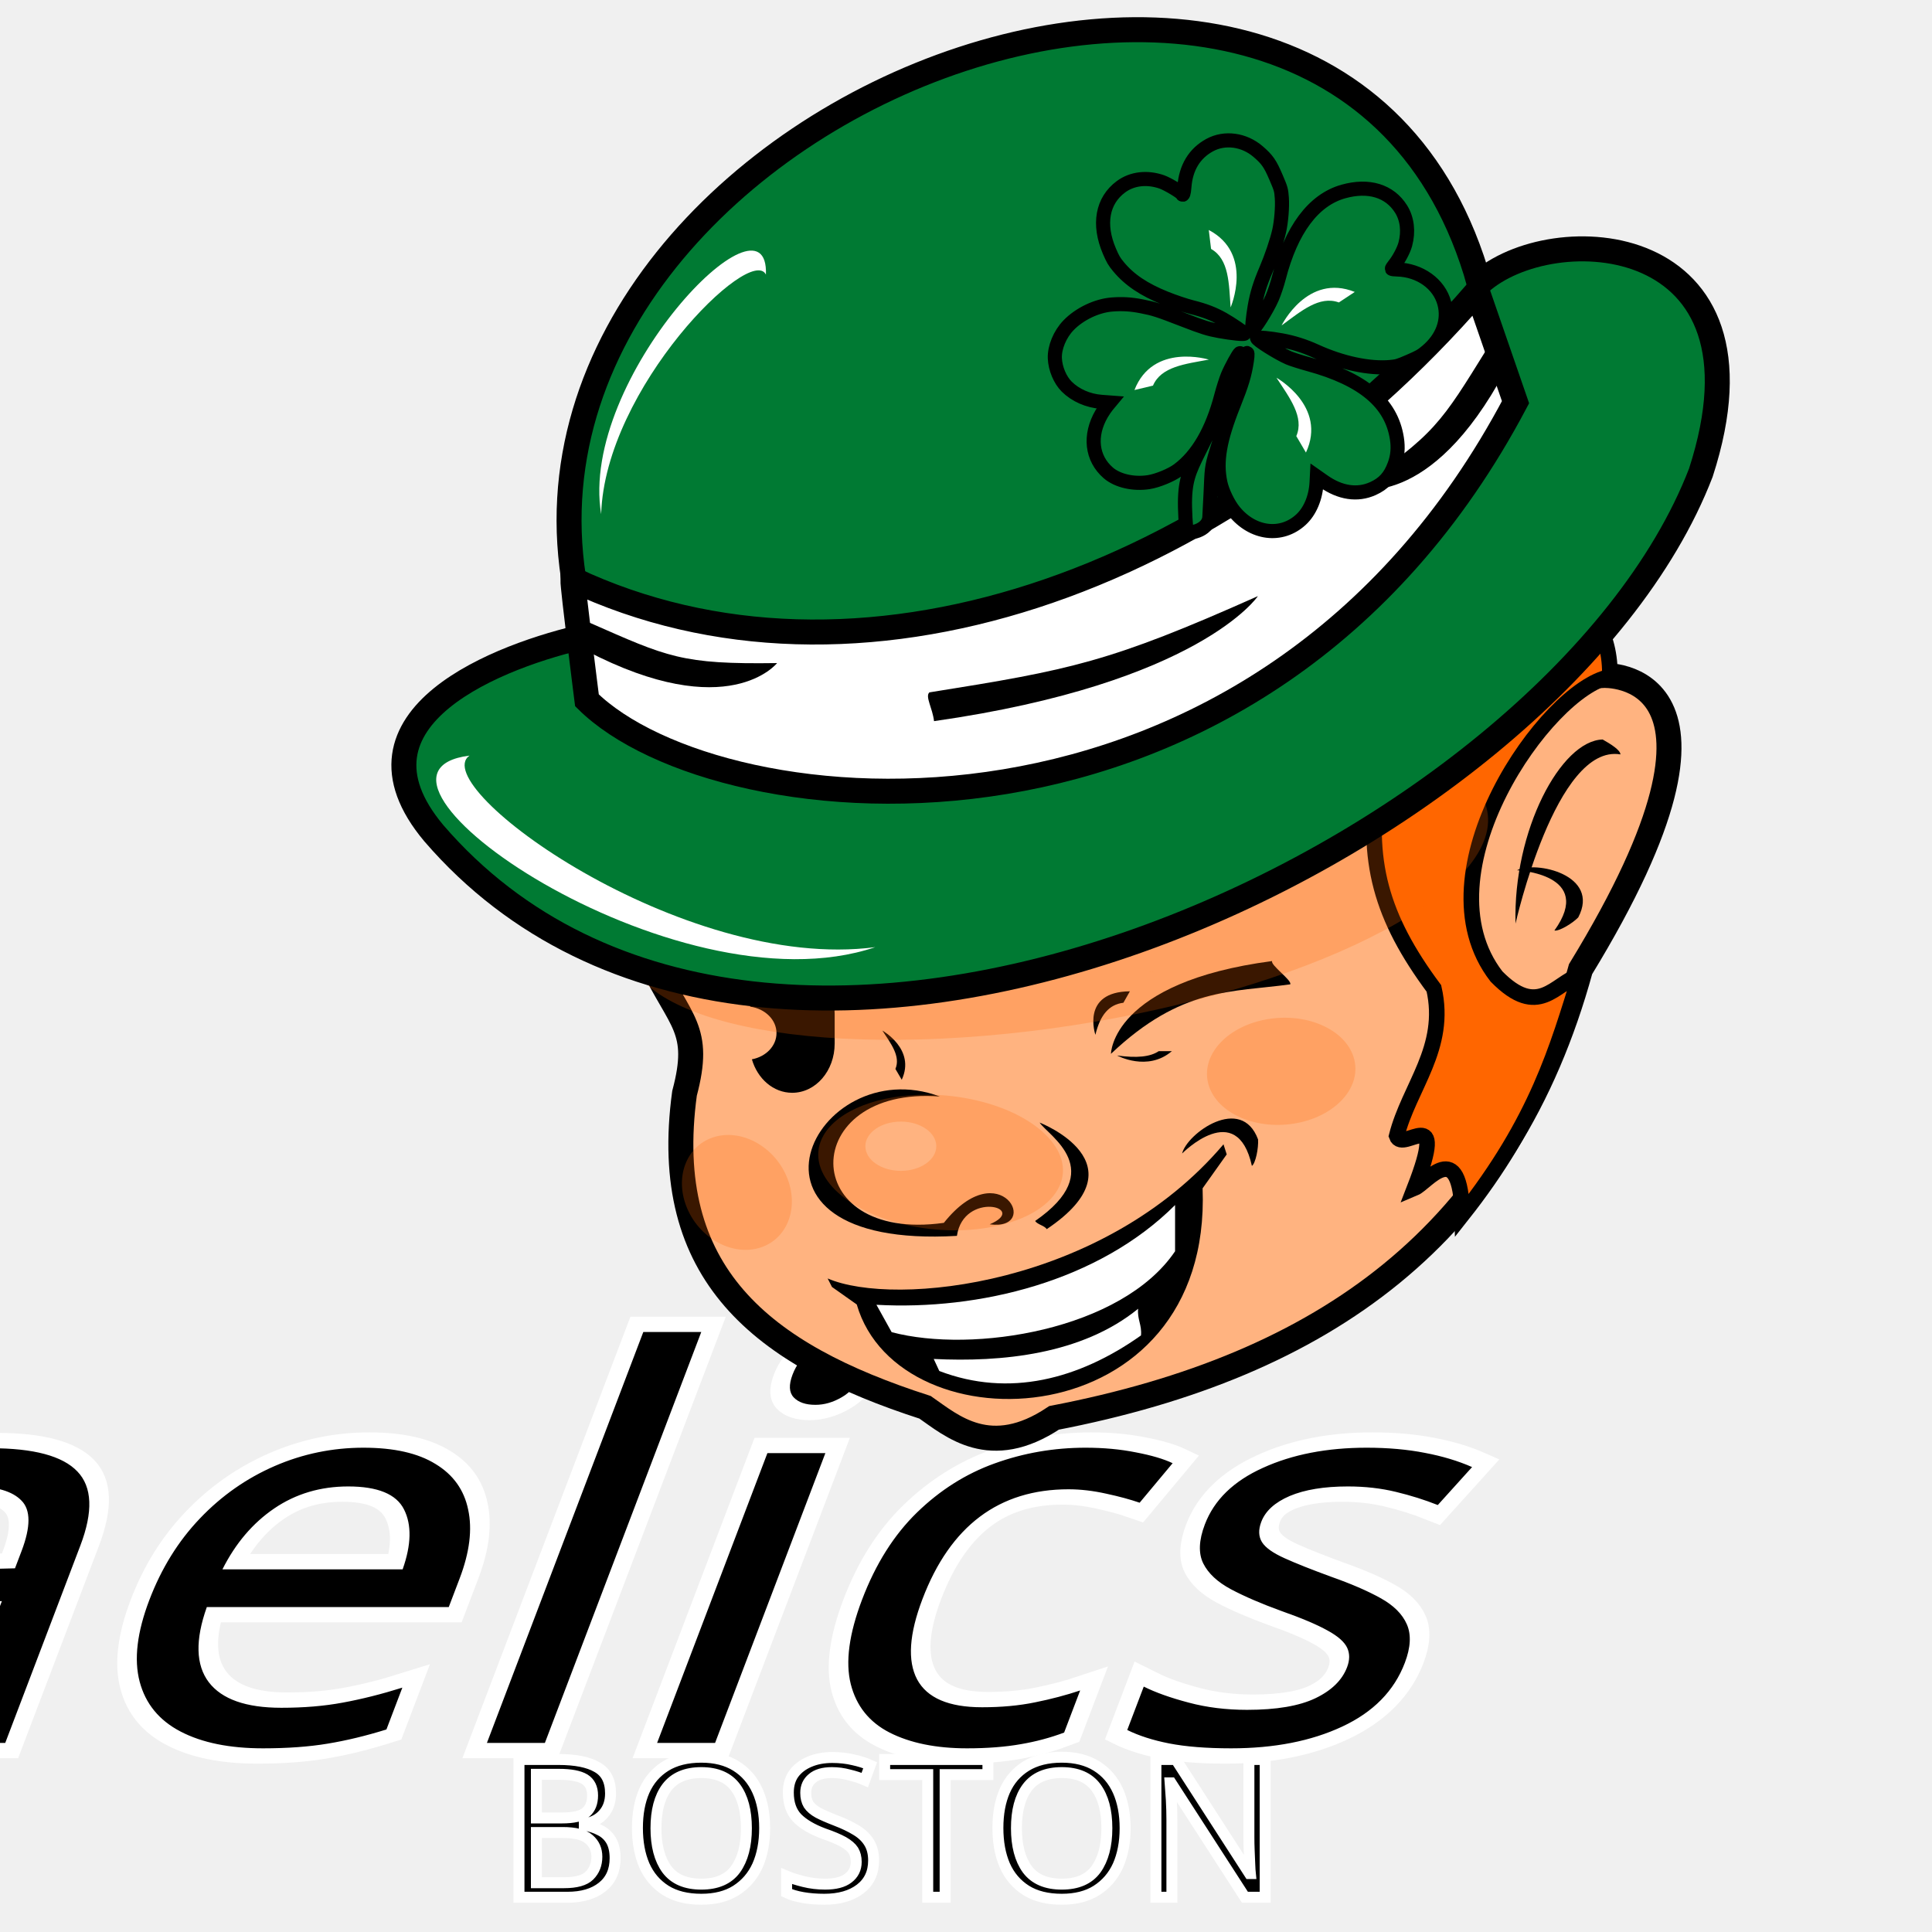
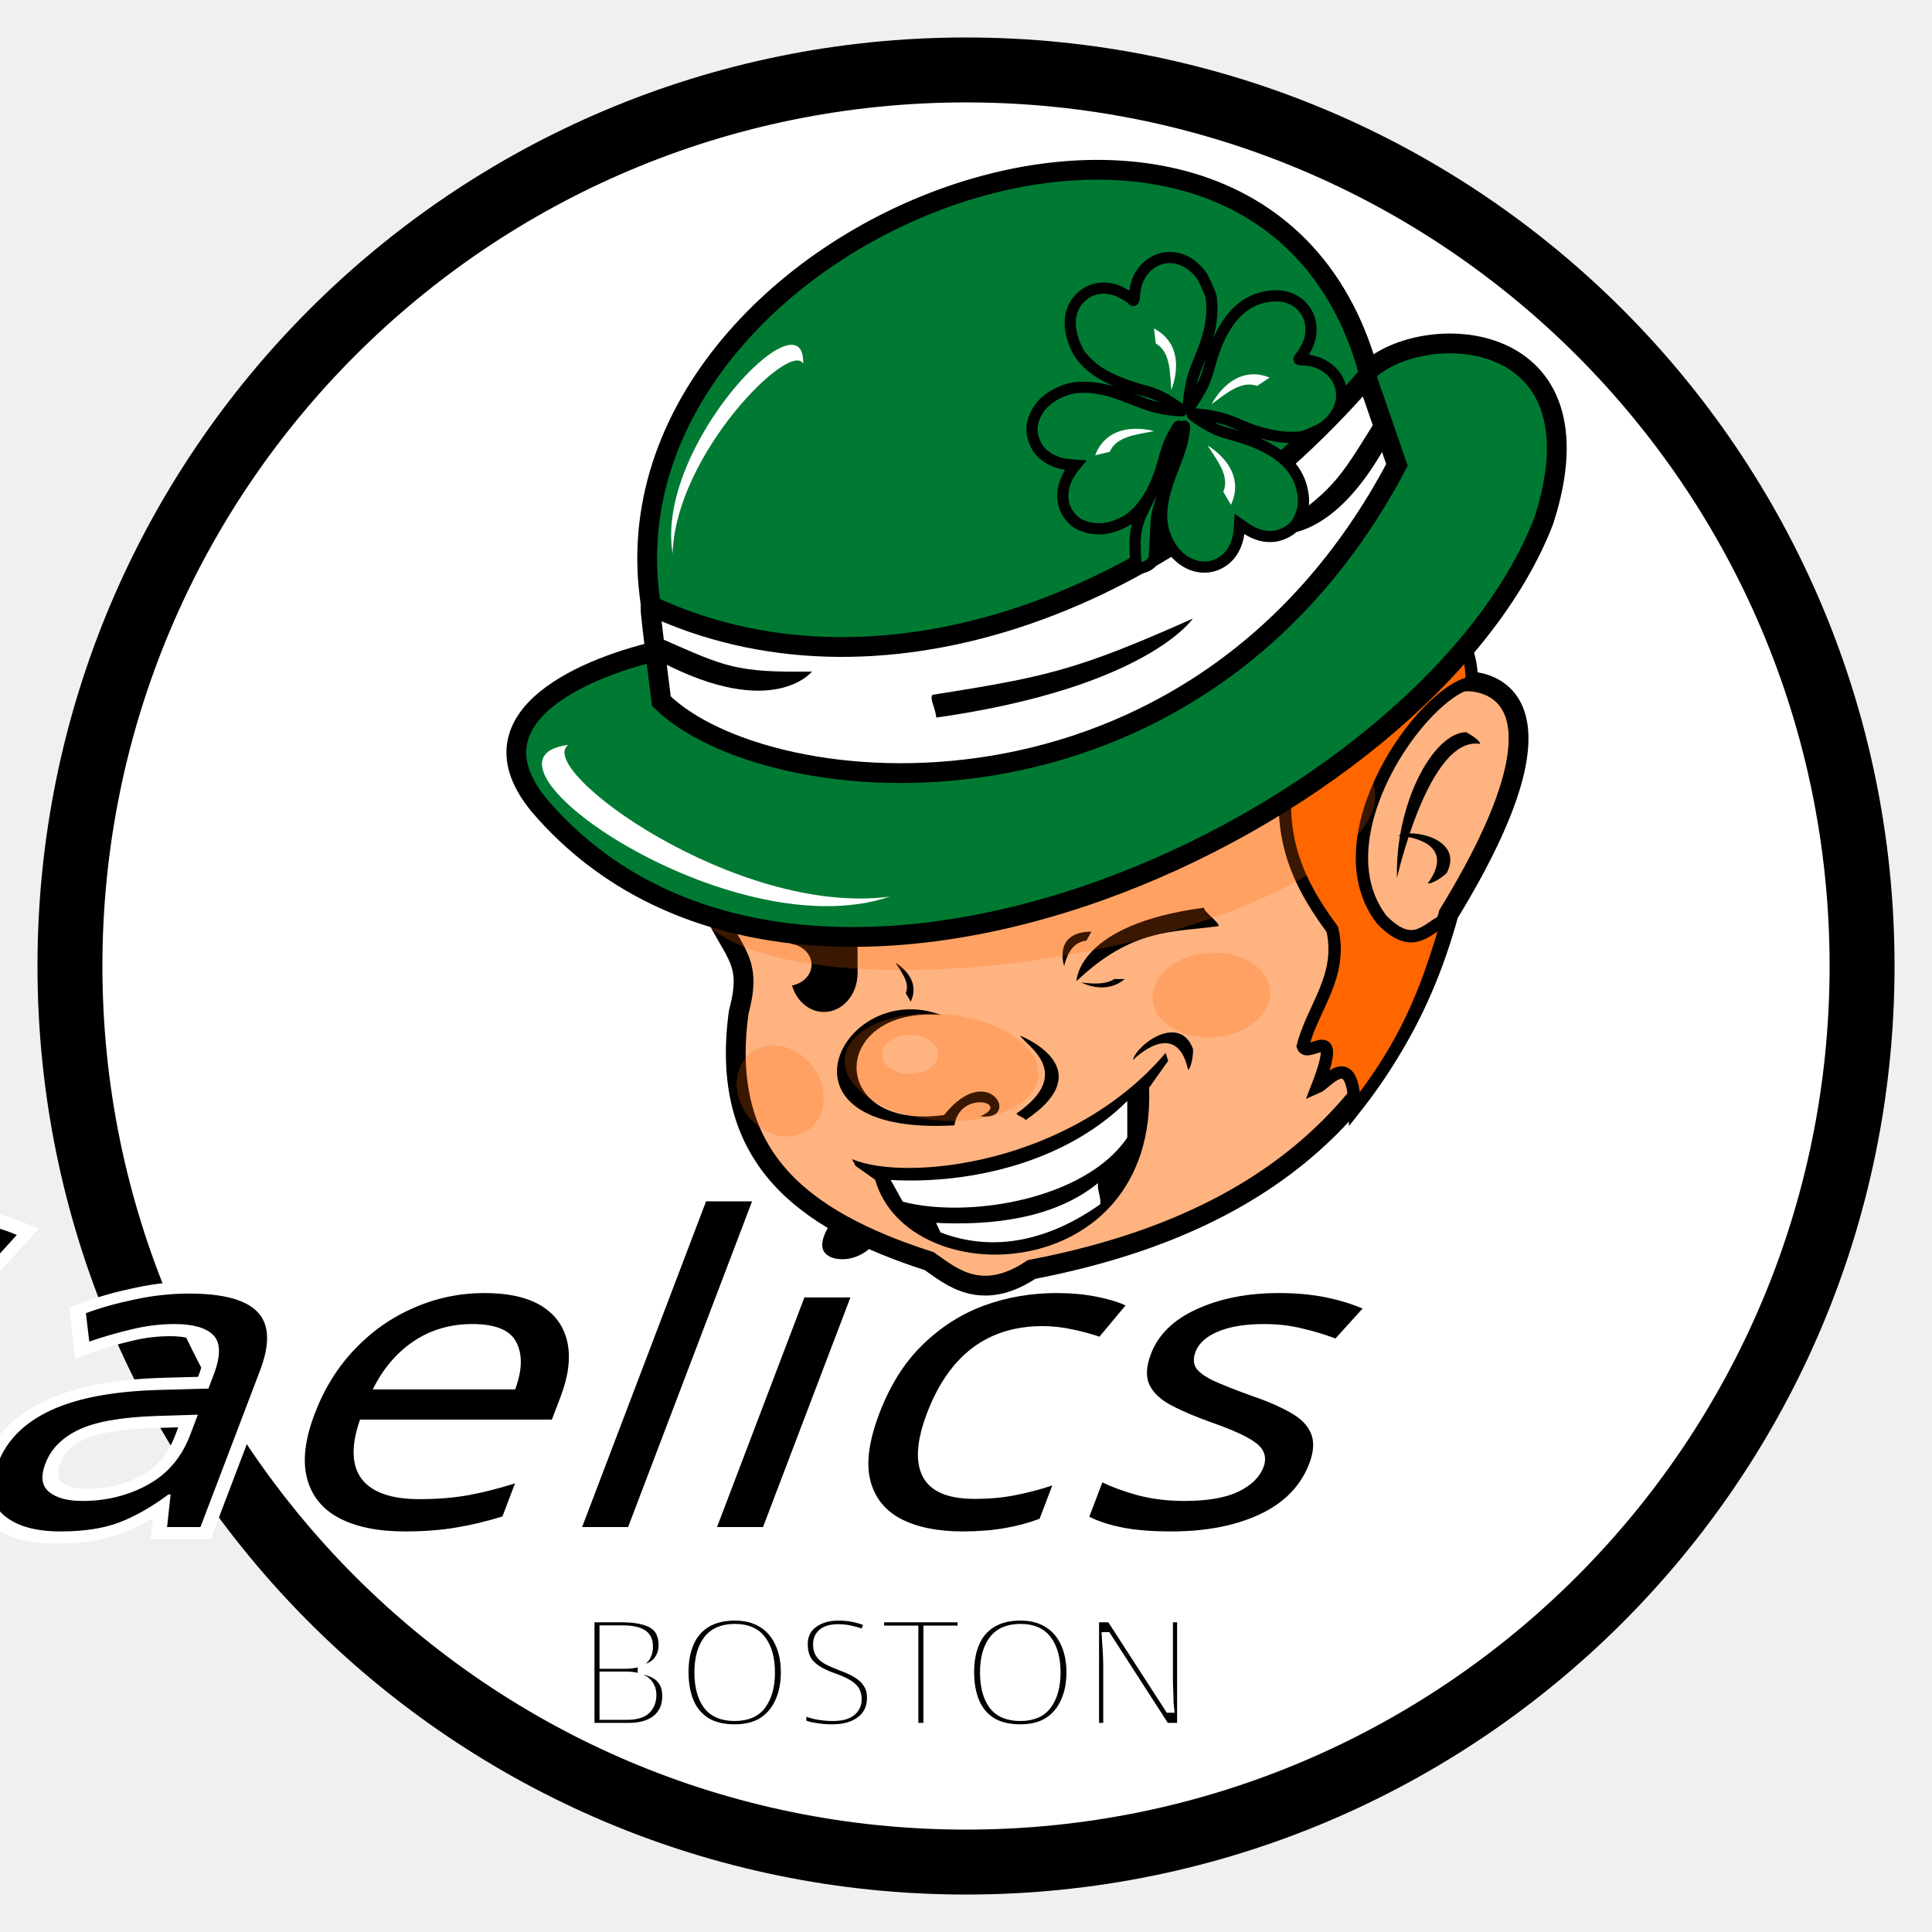
<svg xmlns="http://www.w3.org/2000/svg" width="105.833mm" height="105.833mm" viewBox="0 0 105.833 105.833" version="1.1" id="svg1" xml:space="preserve">
  <defs id="defs1" />
  <g id="layer2">
-     <g id="g28">
-       <text xml:space="preserve" style="font-size:32.724px;line-height:1;font-family:Sport;-inkscape-font-specification:Sport;text-align:center;letter-spacing:0px;writing-mode:lr-tb;direction:ltr;text-anchor:middle;fill:#000000;fill-opacity:1;stroke:#ffffff;stroke-width:1.855;stroke-dasharray:none;stroke-opacity:1" x="77.864" y="105.446" id="text27" transform="matrix(1.104435,0,-0.3445918,0.9054399,0,0)">
-         <tspan id="tspan27" style="font-style:normal;font-variant:normal;font-weight:normal;font-stretch:normal;font-family:'The Augusta';-inkscape-font-specification:'The Augusta';fill:#000000;stroke:#ffffff;stroke-width:1.855" x="77.864" y="105.446">Gaelics</tspan>
+     <g id="g1" transform="translate(-116.2741,-12.41205)">
+       <circle style="fill:#000000;stroke-width:3.843" id="path1" cx="169.191" cy="65.329" r="50.864" />
+       <circle style="fill:#ffffff;stroke-width:3.574" id="path1-5" cx="169.191" cy="65.329" r="47.307" />
+       <text xml:space="preserve" style="font-size:25.924px;line-height:1;font-family:Sport;-inkscape-font-specification:Sport;text-align:center;letter-spacing:0px;writing-mode:lr-tb;direction:ltr;text-anchor:middle;fill:#000000;fill-opacity:1;stroke:#ffffff;stroke-width:1.47;stroke-dasharray:none;stroke-opacity:1" x="183.742" y="106.094" id="text27" transform="matrix(1.104435,0,-0.3445918,0.9054399,0,0)">
+         <tspan id="tspan27" style="font-style:normal;font-variant:normal;font-weight:normal;font-stretch:normal;font-family:'The Augusta';-inkscape-font-specification:'The Augusta';fill:#000000;stroke:#ffffff;stroke-width:1.47" x="183.742" y="106.094">Gaelics</tspan>
      </text>
-       <text xml:space="preserve" style="font-size:32.724px;line-height:1;font-family:Sport;-inkscape-font-specification:Sport;text-align:center;letter-spacing:0px;writing-mode:lr-tb;direction:ltr;text-anchor:middle;fill:#000000;fill-opacity:1;stroke:none;stroke-width:1.855;stroke-dasharray:none;stroke-opacity:1" x="77.864" y="105.446" id="text27-6" transform="matrix(1.104435,0,-0.3445918,0.9054399,0,0)">
-         <tspan id="tspan27-3" style="font-style:normal;font-variant:normal;font-weight:normal;font-stretch:normal;font-family:'The Augusta';-inkscape-font-specification:'The Augusta';fill:#000000;stroke:none;stroke-width:1.855" x="77.864" y="105.446">Gaelics</tspan>
+       <text xml:space="preserve" style="font-size:25.924px;line-height:1;font-family:Sport;-inkscape-font-specification:Sport;text-align:center;letter-spacing:0px;writing-mode:lr-tb;direction:ltr;text-anchor:middle;fill:#000000;fill-opacity:1;stroke:none;stroke-width:1.47;stroke-dasharray:none;stroke-opacity:1" x="183.742" y="106.094" id="text27-6" transform="matrix(1.104435,0,-0.3445918,0.9054399,0,0)">
+         <tspan id="tspan27-3" style="font-style:normal;font-variant:normal;font-weight:normal;font-stretch:normal;font-family:'The Augusta';-inkscape-font-specification:'The Augusta';fill:#000000;stroke:none;stroke-width:1.47" x="183.742" y="106.094">Gaelics</tspan>
      </text>
-       <text xml:space="preserve" style="font-style:normal;font-variant:normal;font-weight:normal;font-stretch:normal;font-size:10.583px;line-height:1;font-family:'The Augusta';-inkscape-font-specification:'The Augusta';text-align:center;letter-spacing:0px;writing-mode:lr-tb;direction:ltr;text-anchor:middle;fill:#000000;fill-opacity:1;stroke:#ffffff;stroke-width:0.6;stroke-dasharray:none;stroke-opacity:1" x="58.499" y="103.931" id="text28">
-         <tspan id="tspan28" style="font-style:normal;font-variant:normal;font-weight:normal;font-stretch:normal;font-family:'Ranked Sports';-inkscape-font-specification:'Ranked Sports';stroke:#ffffff;stroke-width:0.6" x="58.499" y="103.931">BOSTON</tspan>
+       <text xml:space="preserve" style="font-style:normal;font-variant:normal;font-weight:normal;font-stretch:normal;font-size:8.384px;line-height:1;font-family:'The Augusta';-inkscape-font-specification:'The Augusta';text-align:center;letter-spacing:0px;writing-mode:lr-tb;direction:ltr;text-anchor:middle;fill:#000000;fill-opacity:1;stroke:#ffffff;stroke-width:0.475;stroke-dasharray:none;stroke-opacity:1" x="172.426" y="107.029" id="text28">
+         <tspan id="tspan28" style="font-style:normal;font-variant:normal;font-weight:normal;font-stretch:normal;font-family:'Ranked Sports';-inkscape-font-specification:'Ranked Sports';stroke:#ffffff;stroke-width:0.475" x="172.426" y="107.029">BOSTON</tspan>
      </text>
-       <g id="g27" transform="matrix(1.287781,0,0,1.287781,-11.76178,-35.67464)">
-         <path style="opacity:1;fill:#ffb380;stroke:#000000;stroke-width:1.063;stroke-dasharray:none" d="m 36.84,68.642 c 1.228,2.561 2.146,2.812 1.411,5.569 -1.047,7.683 3.281,11.114 10.234,13.355 1.131,0.783 2.77,2.264 5.487,0.448 11.523,-2.22 19.305,-7.8 22.395,-19.087 7.862,-12.864 0.957,-12.493 0.957,-12.493 l -1.181,-3.244 z" id="path3" />
-         <path style="opacity:1;fill:#ff6600;stroke:#000000;stroke-width:0.663;stroke-dasharray:none" d="m 77.039,54.149 c 0.38,0.592 0.602,1.437 0.571,2.346 -2.661,0.495 -8.225,8.349 -4.819,12.745 1.786,1.818 2.462,0.306 3.551,-0.063 -0.972,3.117 -1.818,6.172 -5.009,10.208 -0.074,-3.413 -1.522,-1.353 -2.029,-1.141 1.458,-3.752 -0.507,-1.479 -0.761,-2.219 0.528,-2.092 2.166,-3.741 1.585,-6.277 -2.247,-3.02 -2.936,-5.461 -2.346,-9.004 z" id="path4" />
-         <path id="rect5" style="opacity:1;fill:#000000;fill-rule:evenodd;stroke-width:0.246" d="m 42.831,68.733 c -0.912,0 -1.663,0.775 -1.789,1.79 a 1.332,1.141 0 0 1 1.122,1.127 1.332,1.141 0 0 1 -1.047,1.113 c 0.24,0.829 0.915,1.424 1.714,1.424 1.001,0 1.807,-0.933 1.807,-2.092 v -1.268 c 0,-1.159 -0.805,-2.092 -1.807,-2.092 z" />
-         <path style="opacity:1;fill:#ff6600;stroke:none;stroke-width:4.463" id="path5" d="m 57.971,64.537 c -0.499,0.47 -1.035,0.899 -1.542,1.361 -0.251,0.233 -0.468,0.498 -0.645,0.791 -0.089,0.148 -0.144,0.249 -0.184,0.415 -0.014,0.059 -0.016,0.12 -0.025,0.18 0.024,0.405 0.301,0.69 0.593,0.941 0.352,0.287 0.78,0.45 1.201,0.608 0.285,0.097 0.576,0.176 0.872,0.235 0,0 -7.94e-4,-5.29e-4 -7.94e-4,-5.29e-4 v 0 c -0.296,-0.059 -0.587,-0.137 -0.872,-0.235 -0.42,-0.157 -0.848,-0.321 -1.2,-0.607 -0.292,-0.25 -0.569,-0.535 -0.593,-0.94 0.008,-0.06 0.011,-0.121 0.025,-0.18 0.04,-0.166 0.095,-0.267 0.184,-0.415 0.177,-0.293 0.394,-0.558 0.645,-0.791 0.507,-0.462 1.042,-0.891 1.542,-1.361 z" />
-         <path style="opacity:1;fill:#000000;stroke:none;stroke-width:3.963;stroke-dasharray:none" d="m 46.667,71.539 c 0.367,0.561 0.783,1.099 0.555,1.633 0.09,0.153 0.18,0.306 0.269,0.46 0.602,-1.295 -0.824,-2.092 -0.824,-2.092 z" id="path18" />
-         <path style="opacity:1;fill:#000000;stroke:none;stroke-width:4.159;stroke-dasharray:none" d="m 55.729,71.72 c 0.205,-0.853 0.587,-1.29 1.191,-1.363 0.092,-0.162 0.184,-0.325 0.276,-0.487 -2.096,0.02 -1.467,1.85 -1.467,1.85 z" id="path18-3" />
-         <path style="opacity:1;fill:#000000;stroke:none;stroke-width:4.159;stroke-dasharray:none" d="m 59.417,76.771 c 0.205,-0.853 2.515,-2.523 3.231,-0.601 0.025,0.376 -0.107,1.021 -0.262,1.127 -0.639,-2.894 -2.969,-0.527 -2.969,-0.527 z" id="path18-3-23" />
-         <path style="opacity:1;fill:#000000;stroke:none;stroke-width:4.159;stroke-dasharray:none" d="m 73.665,64.721 c 0.772,-0.416 3.557,0.19 2.603,2.006 -0.263,0.269 -0.832,0.601 -1.014,0.557 1.73,-2.407 -1.589,-2.563 -1.589,-2.563 z" id="path18-3-23-2" />
-         <path style="opacity:1;fill:#000000;stroke:none;stroke-width:4.159;stroke-dasharray:none" d="m 73.6,66.99 c -0.109,-3.956 1.93,-7.789 3.707,-7.831 0.328,0.185 0.751,0.446 0.756,0.634 -2.75,-0.465 -4.463,7.197 -4.463,7.197 z" id="path18-3-23-2-7" />
-         <path style="opacity:1;fill:#000000;stroke:none;stroke-width:2.908;stroke-dasharray:none" d="m 56.651,72.601 c 0.845,0.116 1.412,0.057 1.771,-0.184 0.187,-6.36e-4 0.373,-0.001 0.56,-0.002 -1.038,0.89 -2.33,0.186 -2.33,0.186 z" id="path18-3-7" />
-         <path style="opacity:1;fill:#000000;stroke:none;stroke-width:4.159;stroke-dasharray:none" d="m 56.391,72.529 c 3.01,-2.851 5.143,-2.61 7.625,-2.955 0.092,-0.162 -0.86,-0.828 -0.768,-0.991 -6.84,0.9 -6.857,3.945 -6.857,3.945 z" id="path18-3-2" />
-         <path style="opacity:1;fill:#000000;stroke:none;stroke-width:3.963;stroke-dasharray:none" d="m 53.357,75.454 c 0.367,0.561 2.939,2.018 -0.19,4.185 0.09,0.153 0.402,0.196 0.491,0.349 4.169,-2.8 -0.301,-4.534 -0.301,-4.534 z" id="path18-2" />
-         <path style="opacity:1;fill:#000000;stroke:none;stroke-width:3.963;stroke-dasharray:none" d="m 49.109,74.344 c -5.332,-1.988 -9.593,6.528 0.729,5.929 0.282,-1.924 3.084,-1.208 1.395,-0.491 2.227,0.297 0.449,-3.076 -1.95,-0.063 -6.283,0.881 -6.195,-5.836 -0.174,-5.374 z" id="path19" />
-         <path style="opacity:1;fill:#000000;stroke:none;stroke-width:3.963;stroke-dasharray:none" d="m 44.34,82.085 c 2.853,1.232 11.74,0.312 16.838,-5.706 l 0.137,0.428 -1.026,1.443 c 0.408,10.655 -12.917,11.153 -14.711,4.942 l -1.055,-0.746 z" id="path20" />
-         <path style="opacity:1;fill:#ffffff;stroke:none;stroke-width:3.963;stroke-dasharray:none" d="m 46.415,83.205 0.647,1.164 c 3.454,0.917 9.787,-0.086 12.056,-3.441 v -1.966 c -3.251,3.251 -8.339,4.485 -12.703,4.243 z" id="path21" />
-         <path style="opacity:1;fill:#ffffff;stroke:none;stroke-width:2.663;stroke-dasharray:none" d="m 48.852,85.509 0.237,0.512 c 2.966,1.135 5.936,0.357 8.579,-1.512 0.045,-0.438 -0.166,-0.696 -0.121,-1.135 -2.395,1.952 -5.825,2.277 -8.694,2.135 z" id="path21-2" />
-         <ellipse style="opacity:0.228;fill:#ff6600;fill-opacity:1;stroke:none;stroke-width:2;stroke-dasharray:none;stroke-opacity:1" id="path26-1-0-2" cx="96.829" cy="83.28" rx="17.955" ry="7.728" transform="matrix(0.9978021,-0.0662648,-0.5106972,0.8597606,0,0)" />
-         <path style="opacity:1;fill:#007a33;fill-opacity:1;stroke:#000000;stroke-width:1.063;stroke-dasharray:none" d="M 27.589,63.147 C 41.784,79.626 75.256,63.975 81.483,47.81 84.853,37.414 75.114,36.957 72.058,39.756 65.819,17.401 27.5,33.432 34.101,54.75 30.453,55.555 23.432,58.199 27.589,63.147 Z" id="path22" />
-         <path style="opacity:1;fill:#ffffff;fill-opacity:1;stroke:#000000;stroke-width:1.063;stroke-dasharray:none" d="m 33.501,52.351 c 0,0.428 0.6,5.141 0.6,5.141 5.626,5.569 28.635,7.885 39.499,-12.681 L 71.972,40.099 C 61.049,52.695 45.421,57.964 33.501,52.351 Z" id="path23" />
-         <path style="fill:#000000;stroke:none;stroke-width:4.159;stroke-dasharray:none" d="m 42.187,55.908 c -4.069,0.059 -4.643,-0.252 -7.993,-1.726 -0.166,0.085 -0.371,1.955 -0.118,1.202 6.044,3.151 8.111,0.525 8.111,0.525 z" id="path18-3-2-7" />
-         <path style="fill:#ffffff;stroke:none;stroke-width:7.942;stroke-dasharray:none" d="m 46.365,67.992 c -8.224,1.08 -19.106,-6.839 -17.261,-8.148 -6.044,0.759 8.703,11.041 17.261,8.148 z" id="path18-3-2-7-0" />
-         <path style="fill:#ffffff;stroke:none;stroke-width:5.146;stroke-dasharray:none" d="m 34.705,49.572 c 0.166,-5.371 6.364,-11.505 7.009,-10.189 0.145,-3.944 -7.967,4.415 -7.009,10.189 z" id="path18-3-2-7-0-8" />
-         <path style="fill:#000000;stroke:none;stroke-width:4.159;stroke-dasharray:none" d="m 66.77,48.474 c 3.391,-2.25 3.689,-2.831 5.62,-5.94 0.185,-0.024 1.41,1.404 0.776,0.925 -3.207,6.015 -6.396,5.015 -6.396,5.015 z" id="path18-3-2-7-5" />
-         <path style="fill:#000000;stroke:none;stroke-width:5.582;stroke-dasharray:none" d="m 62.639,53.061 c -6.315,2.817 -7.94,3.132 -13.973,4.094 -0.188,0.179 0.135,0.666 0.199,1.223 11.299,-1.612 13.775,-5.316 13.775,-5.316 z" id="path18-3-2-7-9" />
-         <path d="m 59.595,50.249 c -0.247,-3.027 0.31,-2.177 1.918,-6.484 0.381,-1.021 0.392,-1.052 0.36,-1.037 -0.056,0.026 -0.38,0.617 -0.515,0.942 -0.073,0.175 -0.198,0.568 -0.278,0.873 -0.387,1.478 -1.003,2.539 -1.832,3.154 -0.287,0.213 -0.876,0.456 -1.249,0.514 -0.649,0.101 -1.329,-0.054 -1.722,-0.394 -0.712,-0.616 -0.822,-1.591 -0.283,-2.513 0.067,-0.115 0.173,-0.27 0.235,-0.345 l 0.113,-0.136 -0.358,-0.027 c -0.569,-0.043 -1.104,-0.279 -1.476,-0.649 -0.282,-0.282 -0.485,-0.763 -0.504,-1.2 -0.021,-0.459 0.215,-1.029 0.583,-1.409 0.466,-0.482 1.201,-0.833 1.849,-0.883 0.439,-0.034 0.802,-0.012 1.255,0.076 0.537,0.104 0.715,0.162 1.782,0.575 0.831,0.322 1.065,0.396 1.531,0.48 0.527,0.096 1.046,0.148 1.063,0.108 0.012,-0.03 -0.574,-0.427 -0.902,-0.612 -0.412,-0.232 -0.785,-0.375 -1.338,-0.514 -0.264,-0.066 -0.767,-0.236 -1.117,-0.377 -0.92,-0.371 -1.536,-0.785 -2.001,-1.347 -0.179,-0.216 -0.24,-0.32 -0.384,-0.657 -0.488,-1.14 -0.306,-2.151 0.492,-2.741 0.471,-0.349 1.109,-0.424 1.736,-0.206 0.238,0.083 0.826,0.433 0.86,0.512 0.042,0.097 0.081,-0.017 0.102,-0.301 0.061,-0.817 0.428,-1.424 1.075,-1.776 0.639,-0.348 1.462,-0.238 2.059,0.275 0.391,0.336 0.513,0.512 0.765,1.101 0.209,0.489 0.219,0.524 0.245,0.869 0.028,0.376 -0.023,1.009 -0.114,1.412 -0.094,0.416 -0.328,1.107 -0.553,1.633 -0.263,0.612 -0.396,1.045 -0.488,1.58 -0.076,0.444 -0.127,0.952 -0.095,0.964 0.075,0.03 0.635,-0.861 0.839,-1.336 0.09,-0.209 0.218,-0.589 0.283,-0.845 0.529,-2.059 1.473,-3.323 2.747,-3.68 1.074,-0.301 1.967,-0.029 2.454,0.747 0.261,0.416 0.325,0.96 0.178,1.501 -0.067,0.248 -0.275,0.641 -0.463,0.874 -0.064,0.08 -0.113,0.156 -0.108,0.168 0.005,0.012 0.106,0.025 0.225,0.027 0.964,0.023 1.785,0.609 2.007,1.435 0.197,0.732 -0.075,1.481 -0.745,2.044 -0.23,0.193 -0.31,0.239 -0.75,0.43 -0.453,0.196 -0.518,0.215 -0.812,0.241 -0.886,0.078 -2.052,-0.171 -3.156,-0.674 -0.488,-0.222 -0.954,-0.37 -1.461,-0.463 -0.47,-0.087 -1.029,-0.141 -1.044,-0.102 -0.028,0.071 0.885,0.647 1.342,0.847 0.134,0.058 0.524,0.183 0.868,0.277 2.306,0.631 3.503,1.638 3.74,3.147 0.064,0.405 0.032,0.76 -0.099,1.119 -0.188,0.516 -0.456,0.811 -0.927,1.022 -0.655,0.293 -1.385,0.184 -2.092,-0.313 l -0.285,-0.2 -0.013,0.252 c -0.034,0.644 -0.278,1.224 -0.663,1.579 -0.832,0.768 -2.057,0.613 -2.846,-0.36 -0.25,-0.308 -0.505,-0.84 -0.584,-1.22 -0.187,-0.893 -0.029,-1.815 0.565,-3.302 0.355,-0.89 0.471,-1.275 0.563,-1.877 0.084,-0.549 -0.029,-0.445 -0.32,0.585 -1.429,5.06 -1.082,2.791 -1.276,6.071 -0.034,0.583 -0.959,0.769 -0.977,0.546 z" id="path25" style="fill:#007a33;fill-opacity:1;stroke:#000000;stroke-width:0.6;stroke-dasharray:none" />
-         <path style="fill:#ffffff;stroke:none;stroke-width:6.027;stroke-dasharray:none" d="m 63.431,43.771 c 0.558,0.853 1.191,1.671 0.844,2.483 0.137,0.233 0.273,0.466 0.41,0.699 0.916,-1.969 -1.254,-3.182 -1.254,-3.182 z" id="path18-4" />
-         <path style="fill:#ffffff;stroke:none;stroke-width:6.027;stroke-dasharray:none" d="m 63.652,41.544 c 0.822,-0.603 1.604,-1.279 2.434,-0.976 0.225,-0.149 0.451,-0.298 0.676,-0.447 -2.015,-0.809 -3.111,1.422 -3.111,1.422 z" id="path18-4-6" />
-         <path style="fill:#ffffff;stroke:none;stroke-width:6.027;stroke-dasharray:none" d="m 61.48,40.778 c -0.072,-1.017 -0.063,-2.051 -0.831,-2.487 -0.032,-0.268 -0.065,-0.536 -0.097,-0.805 1.921,1.013 0.928,3.292 0.928,3.292 z" id="path18-4-6-3" />
-         <path style="fill:#ffffff;stroke:none;stroke-width:6.027;stroke-dasharray:none" d="m 60.555,42.999 c -1.002,0.187 -2.03,0.295 -2.377,1.107 -0.263,0.062 -0.526,0.125 -0.788,0.187 0.789,-2.023 3.166,-1.294 3.166,-1.294 z" id="path18-4-6-3-1" />
-         <ellipse style="opacity:0.228;fill:#ff6600;fill-opacity:1;stroke:none;stroke-width:0.456;stroke-dasharray:none;stroke-opacity:1" id="path26" cx="45.761" cy="82.257" rx="3.151" ry="2.287" transform="matrix(0.988566,-0.1507891,0.2236228,0.9746758,0,0)" />
-         <ellipse style="opacity:0.228;fill:#ff6600;fill-opacity:1;stroke:none;stroke-width:0.404;stroke-dasharray:none;stroke-opacity:1" id="path26-1" cx="87.559" cy="-5.796" rx="2.552" ry="2.219" transform="matrix(0.399543,0.9167145,-0.9481718,0.3177581,0,0)" />
-         <path id="path26-1-0" style="opacity:0.228;fill:#ff6600;fill-opacity:1;stroke:none;stroke-width:0.67;stroke-dasharray:none;stroke-opacity:1" d="m 82.621,64.075 a 5.111,3.047 0 0 0 -3.155,2.815 5.111,3.047 0 0 0 5.111,3.048 5.111,3.047 0 0 0 5.111,-3.047 5.111,3.047 0 0 0 -5.111,-3.048 5.111,3.047 0 0 0 -1.956,0.232 z m -0.48,1.445 a 1.475,1.12 5.822 0 1 1.911,0.71 1.475,1.12 5.822 0 1 -0.823,1.422 1.475,1.12 5.822 0 1 -1.911,-0.71 1.475,1.12 5.822 0 1 0.824,-1.422 z" transform="matrix(0.9741446,0.2259256,-0.4970197,0.8677393,0,0)" />
-       </g>
+       <path style="fill:#ffb380;stroke:#000000;stroke-width:1.084;stroke-dasharray:none" d="m 155.298,62.192 c 1.253,2.613 2.19,2.869 1.44,5.682 -1.069,7.839 3.347,11.339 10.441,13.624 1.154,0.799 2.826,2.31 5.598,0.457 11.756,-2.265 19.695,-7.958 22.847,-19.473 8.02,-13.123 0.976,-12.745 0.976,-12.745 l -1.205,-3.31 z" id="path3" />
+       <path style="fill:#ff6600;stroke:#000000;stroke-width:0.676;stroke-dasharray:none" d="m 196.308,47.407 c 0.388,0.604 0.615,1.466 0.582,2.393 -2.715,0.505 -8.391,8.518 -4.916,13.002 1.822,1.854 2.512,0.313 3.622,-0.065 -0.992,3.18 -1.854,6.296 -5.11,10.415 -0.075,-3.482 -1.552,-1.38 -2.07,-1.164 1.488,-3.827 -0.517,-1.509 -0.776,-2.264 0.539,-2.135 2.21,-3.817 1.617,-6.404 -2.292,-3.081 -2.996,-5.571 -2.393,-9.186 z" id="path4" />
+       <path id="rect5" style="fill:#000000;fill-rule:evenodd;stroke-width:0.251" d="m 161.41,62.285 c -0.931,0 -1.696,0.791 -1.825,1.826 a 1.358,1.164 0 0 1 1.145,1.149 1.358,1.164 0 0 1 -1.069,1.135 c 0.245,0.846 0.933,1.452 1.748,1.452 1.021,0 1.843,-0.952 1.843,-2.135 v -1.294 c 0,-1.183 -0.822,-2.135 -1.843,-2.135 z" />
+       <path style="fill:#ff6600;stroke:none;stroke-width:4.553" id="path5" d="m 176.855,58.005 c -0.509,0.48 -1.056,0.917 -1.573,1.389 -0.256,0.238 -0.477,0.508 -0.658,0.807 -0.091,0.151 -0.147,0.254 -0.188,0.424 -0.014,0.06 -0.017,0.122 -0.025,0.184 0.025,0.413 0.307,0.704 0.605,0.96 0.36,0.292 0.796,0.46 1.226,0.62 0.291,0.099 0.588,0.18 0.89,0.239 0,0 -8.1e-4,-5.4e-4 -8.1e-4,-5.4e-4 v 0 c -0.302,-0.06 -0.598,-0.14 -0.89,-0.239 -0.429,-0.161 -0.865,-0.327 -1.224,-0.619 -0.298,-0.256 -0.58,-0.546 -0.605,-0.959 0.008,-0.061 0.011,-0.123 0.025,-0.184 0.041,-0.17 0.097,-0.273 0.188,-0.424 0.181,-0.299 0.402,-0.569 0.658,-0.807 0.517,-0.471 1.063,-0.909 1.573,-1.388 z" />
+       <path style="fill:#000000;stroke:none;stroke-width:4.043;stroke-dasharray:none" d="m 165.323,65.147 c 0.374,0.572 0.799,1.121 0.566,1.666 0.092,0.156 0.183,0.313 0.275,0.469 0.615,-1.321 -0.841,-2.135 -0.841,-2.135 z" id="path18" />
+       <path style="fill:#000000;stroke:none;stroke-width:4.243;stroke-dasharray:none" d="m 174.568,65.332 c 0.209,-0.87 0.599,-1.316 1.215,-1.39 0.094,-0.166 0.188,-0.331 0.282,-0.497 -2.138,0.02 -1.497,1.887 -1.497,1.887 z" id="path18-3" />
+       <path style="fill:#000000;stroke:none;stroke-width:4.243;stroke-dasharray:none" d="m 178.33,70.485 c 0.209,-0.87 2.565,-2.574 3.296,-0.613 0.025,0.383 -0.11,1.041 -0.267,1.15 -0.652,-2.953 -3.029,-0.537 -3.029,-0.537 z" id="path18-3-23" />
+       <path style="fill:#000000;stroke:none;stroke-width:4.243;stroke-dasharray:none" d="m 192.865,58.192 c 0.787,-0.425 3.629,0.193 2.656,2.046 -0.269,0.275 -0.849,0.613 -1.035,0.568 1.765,-2.456 -1.621,-2.615 -1.621,-2.615 z" id="path18-3-23-2" />
+       <path style="fill:#000000;stroke:none;stroke-width:4.243;stroke-dasharray:none" d="m 192.799,60.507 c -0.111,-4.035 1.969,-7.946 3.782,-7.989 0.335,0.188 0.766,0.455 0.771,0.647 -2.806,-0.474 -4.553,7.343 -4.553,7.343 z" id="path18-3-23-2-7" />
+       <path style="fill:#000000;stroke:none;stroke-width:2.967;stroke-dasharray:none" d="m 175.508,66.231 c 0.862,0.118 1.441,0.058 1.806,-0.188 0.19,-6.49e-4 0.381,-0.001 0.571,-0.002 -1.059,0.908 -2.377,0.19 -2.377,0.19 z" id="path18-3-7" />
+       <path style="fill:#000000;stroke:none;stroke-width:4.243;stroke-dasharray:none" d="m 175.243,66.158 c 3.071,-2.908 5.247,-2.663 7.779,-3.014 0.094,-0.166 -0.878,-0.845 -0.784,-1.011 -6.979,0.918 -6.995,4.025 -6.995,4.025 z" id="path18-3-2" />
+       <path style="fill:#000000;stroke:none;stroke-width:4.043;stroke-dasharray:none" d="m 172.148,69.142 c 0.374,0.572 2.998,2.059 -0.194,4.269 0.092,0.156 0.41,0.199 0.501,0.356 4.253,-2.857 -0.307,-4.625 -0.307,-4.625 z" id="path18-2" />
+       <path style="fill:#000000;stroke:none;stroke-width:4.043;stroke-dasharray:none" d="m 167.814,68.009 c -5.44,-2.028 -9.787,6.66 0.744,6.048 0.288,-1.962 3.146,-1.232 1.423,-0.501 2.272,0.303 0.458,-3.138 -1.989,-0.065 -6.41,0.899 -6.32,-5.954 -0.178,-5.482 z" id="path19" />
+       <path style="fill:#000000;stroke:none;stroke-width:4.043;stroke-dasharray:none" d="m 162.949,75.907 c 2.911,1.257 11.977,0.318 17.178,-5.821 l 0.14,0.437 -1.047,1.472 c 0.416,10.87 -13.178,11.379 -15.008,5.041 l -1.076,-0.761 z" id="path20" />
+       <path style="fill:#ffffff;stroke:none;stroke-width:4.043;stroke-dasharray:none" d="m 165.065,77.049 0.66,1.188 c 3.524,0.935 9.984,-0.088 12.3,-3.51 v -2.006 c -3.317,3.317 -8.508,4.575 -12.96,4.329 z" id="path21" />
+       <path style="fill:#ffffff;stroke:none;stroke-width:2.717;stroke-dasharray:none" d="m 167.552,79.4 0.241,0.522 c 3.026,1.158 6.056,0.364 8.752,-1.543 0.045,-0.447 -0.169,-0.711 -0.124,-1.158 -2.443,1.992 -5.942,2.323 -8.87,2.178 z" id="path21-2" />
+       <ellipse style="opacity:0.228;fill:#ff6600;fill-opacity:1;stroke:none;stroke-width:2.04;stroke-dasharray:none;stroke-opacity:1" id="path26-1-0-2" cx="216.745" cy="84.939" rx="18.317" ry="7.884" transform="matrix(0.9978021,-0.0662648,-0.5106972,0.8597606,0,0)" />
+       <path style="fill:#007a33;fill-opacity:1;stroke:#000000;stroke-width:1.084;stroke-dasharray:none" d="m 145.86,56.586 c 14.481,16.812 48.629,0.845 54.981,-15.647 3.438,-10.606 -6.498,-11.072 -9.615,-8.217 -6.365,-22.807 -45.457,-6.452 -38.723,15.297 -3.721,0.821 -10.884,3.519 -6.643,8.566 z" id="path22" />
+       <path style="fill:#ffffff;fill-opacity:1;stroke:#000000;stroke-width:1.084;stroke-dasharray:none" d="m 151.891,45.572 c 0,0.437 0.612,5.245 0.612,5.245 5.74,5.682 29.213,8.044 40.296,-12.937 l -1.661,-4.808 C 179.995,45.923 164.052,51.299 151.891,45.572 Z" id="path23" />
+       <path style="fill:#000000;stroke:none;stroke-width:4.243;stroke-dasharray:none" d="m 160.752,49.2 c -4.151,0.06 -4.737,-0.257 -8.154,-1.761 -0.169,0.087 -0.378,1.995 -0.12,1.226 6.166,3.215 8.275,0.535 8.275,0.535 z" id="path18-3-2-7" />
+       <path style="fill:#ffffff;stroke:none;stroke-width:8.103;stroke-dasharray:none" d="m 165.015,61.529 c -8.39,1.102 -19.491,-6.977 -17.609,-8.312 -6.166,0.774 8.879,11.264 17.609,8.312 z" id="path18-3-2-7-0" />
+       <path style="fill:#ffffff;stroke:none;stroke-width:5.25;stroke-dasharray:none" d="m 153.119,42.737 c 0.17,-5.48 6.493,-11.737 7.15,-10.395 0.148,-4.024 -8.128,4.504 -7.15,10.395 z" id="path18-3-2-7-0-8" />
+       <path style="fill:#000000;stroke:none;stroke-width:4.243;stroke-dasharray:none" d="m 185.831,41.617 c 3.459,-2.295 3.764,-2.888 5.734,-6.06 0.189,-0.024 1.439,1.432 0.792,0.944 -3.272,6.136 -6.525,5.116 -6.525,5.116 z" id="path18-3-2-7-5" />
+       <path style="fill:#000000;stroke:none;stroke-width:5.695;stroke-dasharray:none" d="m 181.618,46.297 c -6.442,2.874 -8.1,3.196 -14.255,4.176 -0.191,0.183 0.138,0.679 0.203,1.247 11.527,-1.644 14.053,-5.424 14.053,-5.424 z" id="path18-3-2-7-9" />
+       <path d="m 178.511,43.428 c -0.252,-3.088 0.316,-2.221 1.956,-6.615 0.389,-1.041 0.4,-1.074 0.367,-1.058 -0.057,0.026 -0.387,0.629 -0.526,0.961 -0.074,0.178 -0.202,0.579 -0.283,0.89 -0.394,1.508 -1.023,2.59 -1.869,3.218 -0.293,0.218 -0.894,0.465 -1.274,0.524 -0.662,0.104 -1.355,-0.055 -1.756,-0.402 -0.726,-0.628 -0.838,-1.623 -0.289,-2.563 0.069,-0.117 0.176,-0.276 0.24,-0.352 l 0.115,-0.138 -0.365,-0.028 c -0.581,-0.044 -1.126,-0.284 -1.506,-0.662 -0.288,-0.288 -0.494,-0.778 -0.515,-1.224 -0.021,-0.468 0.22,-1.05 0.595,-1.437 0.475,-0.491 1.225,-0.85 1.886,-0.901 0.448,-0.035 0.818,-0.013 1.28,0.077 0.548,0.106 0.729,0.165 1.818,0.587 0.848,0.329 1.087,0.404 1.562,0.49 0.537,0.098 1.067,0.151 1.084,0.11 0.012,-0.03 -0.586,-0.436 -0.92,-0.624 -0.421,-0.237 -0.8,-0.383 -1.365,-0.524 -0.269,-0.068 -0.782,-0.241 -1.139,-0.385 -0.939,-0.379 -1.567,-0.801 -2.041,-1.374 -0.183,-0.221 -0.245,-0.327 -0.392,-0.67 -0.497,-1.163 -0.312,-2.194 0.502,-2.796 0.481,-0.356 1.131,-0.433 1.771,-0.21 0.242,0.084 0.842,0.441 0.877,0.522 0.043,0.099 0.082,-0.018 0.104,-0.307 0.062,-0.833 0.437,-1.453 1.097,-1.812 0.652,-0.355 1.491,-0.243 2.101,0.28 0.399,0.343 0.524,0.522 0.781,1.123 0.214,0.499 0.224,0.535 0.25,0.886 0.028,0.383 -0.024,1.03 -0.117,1.441 -0.096,0.425 -0.335,1.13 -0.565,1.666 -0.268,0.625 -0.404,1.066 -0.498,1.612 -0.078,0.453 -0.129,0.971 -0.097,0.984 0.076,0.03 0.647,-0.879 0.856,-1.362 0.092,-0.213 0.222,-0.601 0.289,-0.862 0.54,-2.1 1.502,-3.39 2.802,-3.754 1.096,-0.307 2.007,-0.03 2.503,0.763 0.266,0.424 0.332,0.979 0.182,1.532 -0.069,0.253 -0.281,0.654 -0.473,0.892 -0.066,0.082 -0.115,0.159 -0.11,0.171 0.005,0.013 0.109,0.025 0.229,0.028 0.983,0.023 1.821,0.622 2.048,1.464 0.201,0.747 -0.077,1.511 -0.76,2.085 -0.234,0.197 -0.317,0.244 -0.765,0.438 -0.462,0.2 -0.529,0.22 -0.828,0.246 -0.904,0.079 -2.093,-0.175 -3.22,-0.687 -0.498,-0.227 -0.973,-0.377 -1.49,-0.472 -0.48,-0.088 -1.049,-0.144 -1.065,-0.104 -0.029,0.073 0.902,0.66 1.369,0.864 0.136,0.059 0.535,0.186 0.885,0.282 2.353,0.643 3.574,1.671 3.815,3.211 0.065,0.413 0.033,0.776 -0.101,1.142 -0.192,0.526 -0.466,0.828 -0.945,1.043 -0.669,0.299 -1.413,0.188 -2.134,-0.319 l -0.291,-0.204 -0.014,0.257 c -0.035,0.657 -0.284,1.248 -0.676,1.61 -0.849,0.783 -2.098,0.625 -2.904,-0.367 -0.255,-0.314 -0.515,-0.857 -0.596,-1.245 -0.19,-0.911 -0.029,-1.852 0.576,-3.368 0.362,-0.908 0.48,-1.301 0.574,-1.915 0.086,-0.56 -0.03,-0.454 -0.326,0.596 -1.458,5.162 -1.104,2.848 -1.302,6.193 -0.035,0.594 -0.978,0.785 -0.997,0.557 z" id="path25" style="fill:#007a33;fill-opacity:1;stroke:#000000;stroke-width:0.612;stroke-dasharray:none" />
+       <path style="fill:#ffffff;stroke:none;stroke-width:6.149;stroke-dasharray:none" d="m 182.425,36.819 c 0.569,0.87 1.215,1.704 0.861,2.533 0.139,0.238 0.279,0.476 0.418,0.713 0.935,-2.009 -1.279,-3.247 -1.279,-3.247 z" id="path18-4" />
+       <path style="fill:#ffffff;stroke:none;stroke-width:6.149;stroke-dasharray:none" d="m 182.65,34.547 c 0.839,-0.615 1.637,-1.304 2.484,-0.995 0.23,-0.152 0.46,-0.304 0.69,-0.456 -2.056,-0.826 -3.173,1.451 -3.173,1.451 z" id="path18-4-6" />
+       <path style="fill:#ffffff;stroke:none;stroke-width:6.149;stroke-dasharray:none" d="m 180.435,33.766 c -0.074,-1.037 -0.065,-2.092 -0.848,-2.538 -0.033,-0.274 -0.066,-0.547 -0.099,-0.821 1.96,1.033 0.947,3.358 0.947,3.358 z" id="path18-4-6-3" />
+       <path style="fill:#ffffff;stroke:none;stroke-width:6.149;stroke-dasharray:none" d="m 179.491,36.031 c -1.022,0.191 -2.071,0.301 -2.425,1.13 -0.268,0.064 -0.536,0.127 -0.804,0.191 0.805,-2.064 3.23,-1.321 3.23,-1.321 z" id="path18-4-6-3-1" />
+       <ellipse style="opacity:0.228;fill:#ff6600;fill-opacity:1;stroke:none;stroke-width:0.465;stroke-dasharray:none;stroke-opacity:1" id="path26" cx="163.491" cy="93.949" rx="3.215" ry="2.334" transform="matrix(0.988566,-0.1507891,0.2236228,0.9746758,0,0)" />
+       <ellipse style="opacity:0.228;fill:#ff6600;fill-opacity:1;stroke:none;stroke-width:0.412;stroke-dasharray:none;stroke-opacity:1" id="path26-1" cx="119.417" cy="-117.381" rx="2.603" ry="2.263" transform="matrix(0.399543,0.9167145,-0.9481718,0.3177581,0,0)" />
+       <path id="path26-1-0" style="opacity:0.228;fill:#ff6600;fill-opacity:1;stroke:none;stroke-width:0.669;stroke-dasharray:none;stroke-opacity:1" d="m 167.333,67.93 a 5.325,2.915 5.268 0 0 -4.563,1.765 5.325,2.915 5.268 0 0 3.534,3.876 5.325,2.915 5.268 0 0 6.625,-1.519 5.325,2.915 5.268 0 0 -3.534,-3.876 5.325,2.915 5.268 0 0 -2.062,-0.246 z m -1.21,1.168 a 1.54,1.069 2.277121e-6 0 1 1.539,1.069 1.54,1.069 2.277121e-6 0 1 -1.539,1.069 1.54,1.069 2.277121e-6 0 1 -1.539,-1.069 1.54,1.069 2.277121e-6 0 1 1.539,-1.069 z" />
    </g>
  </g>
</svg>
